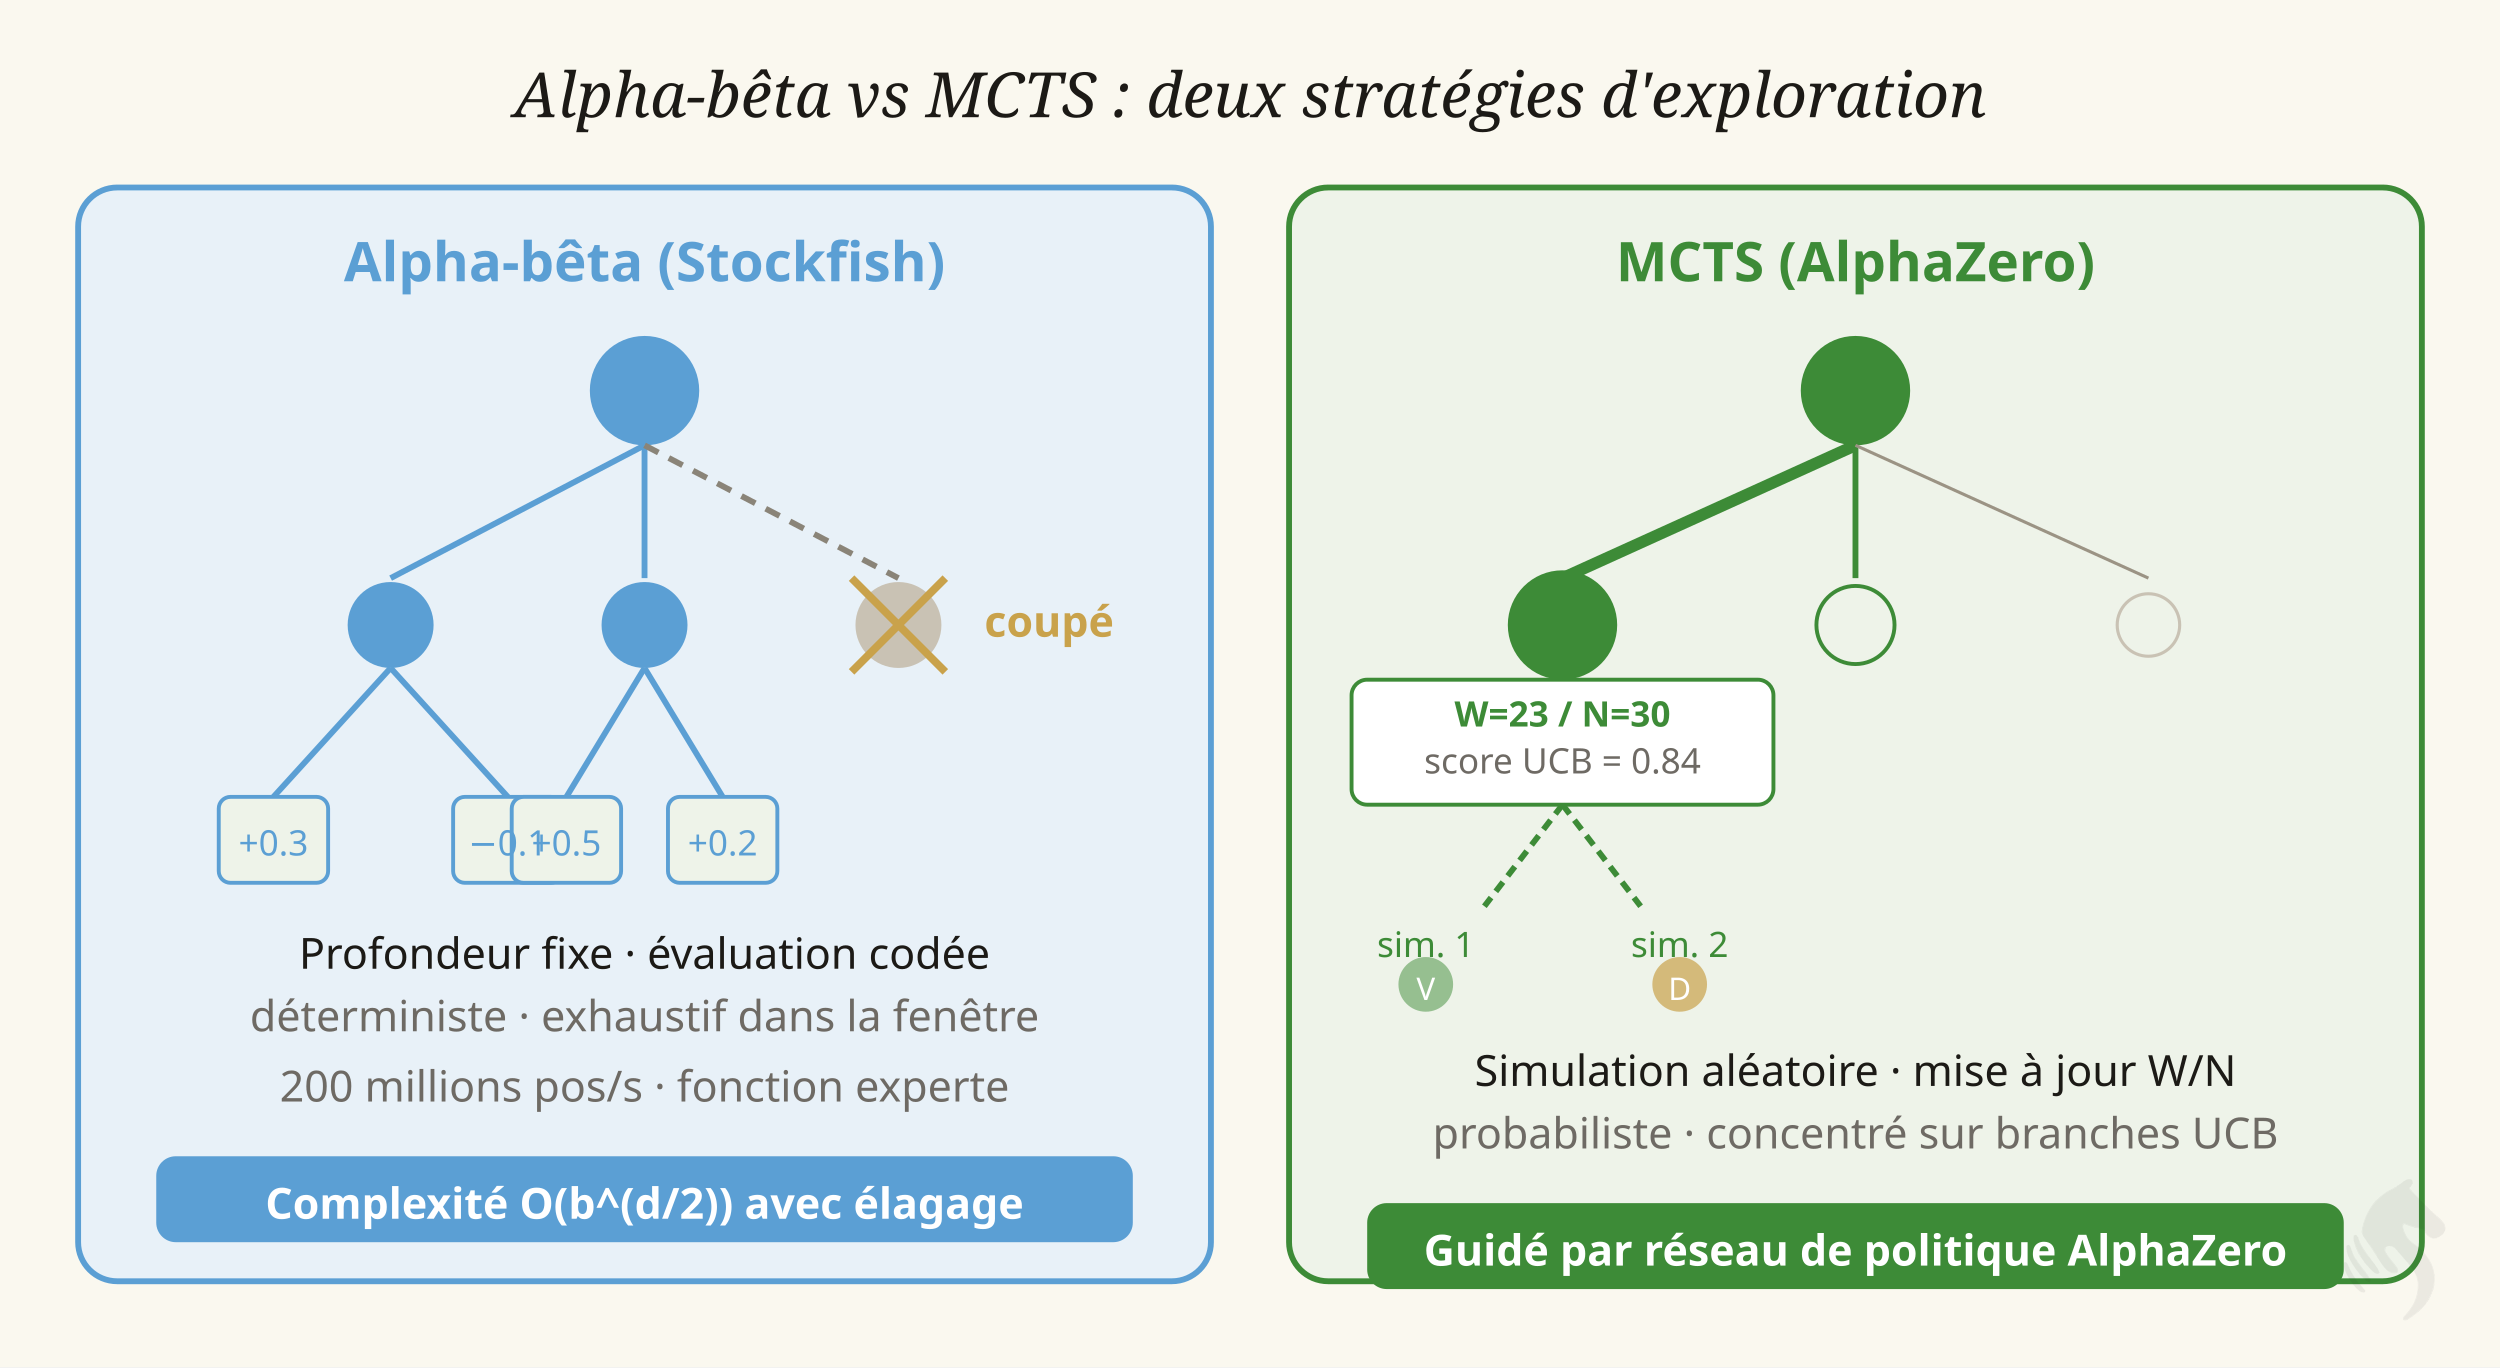
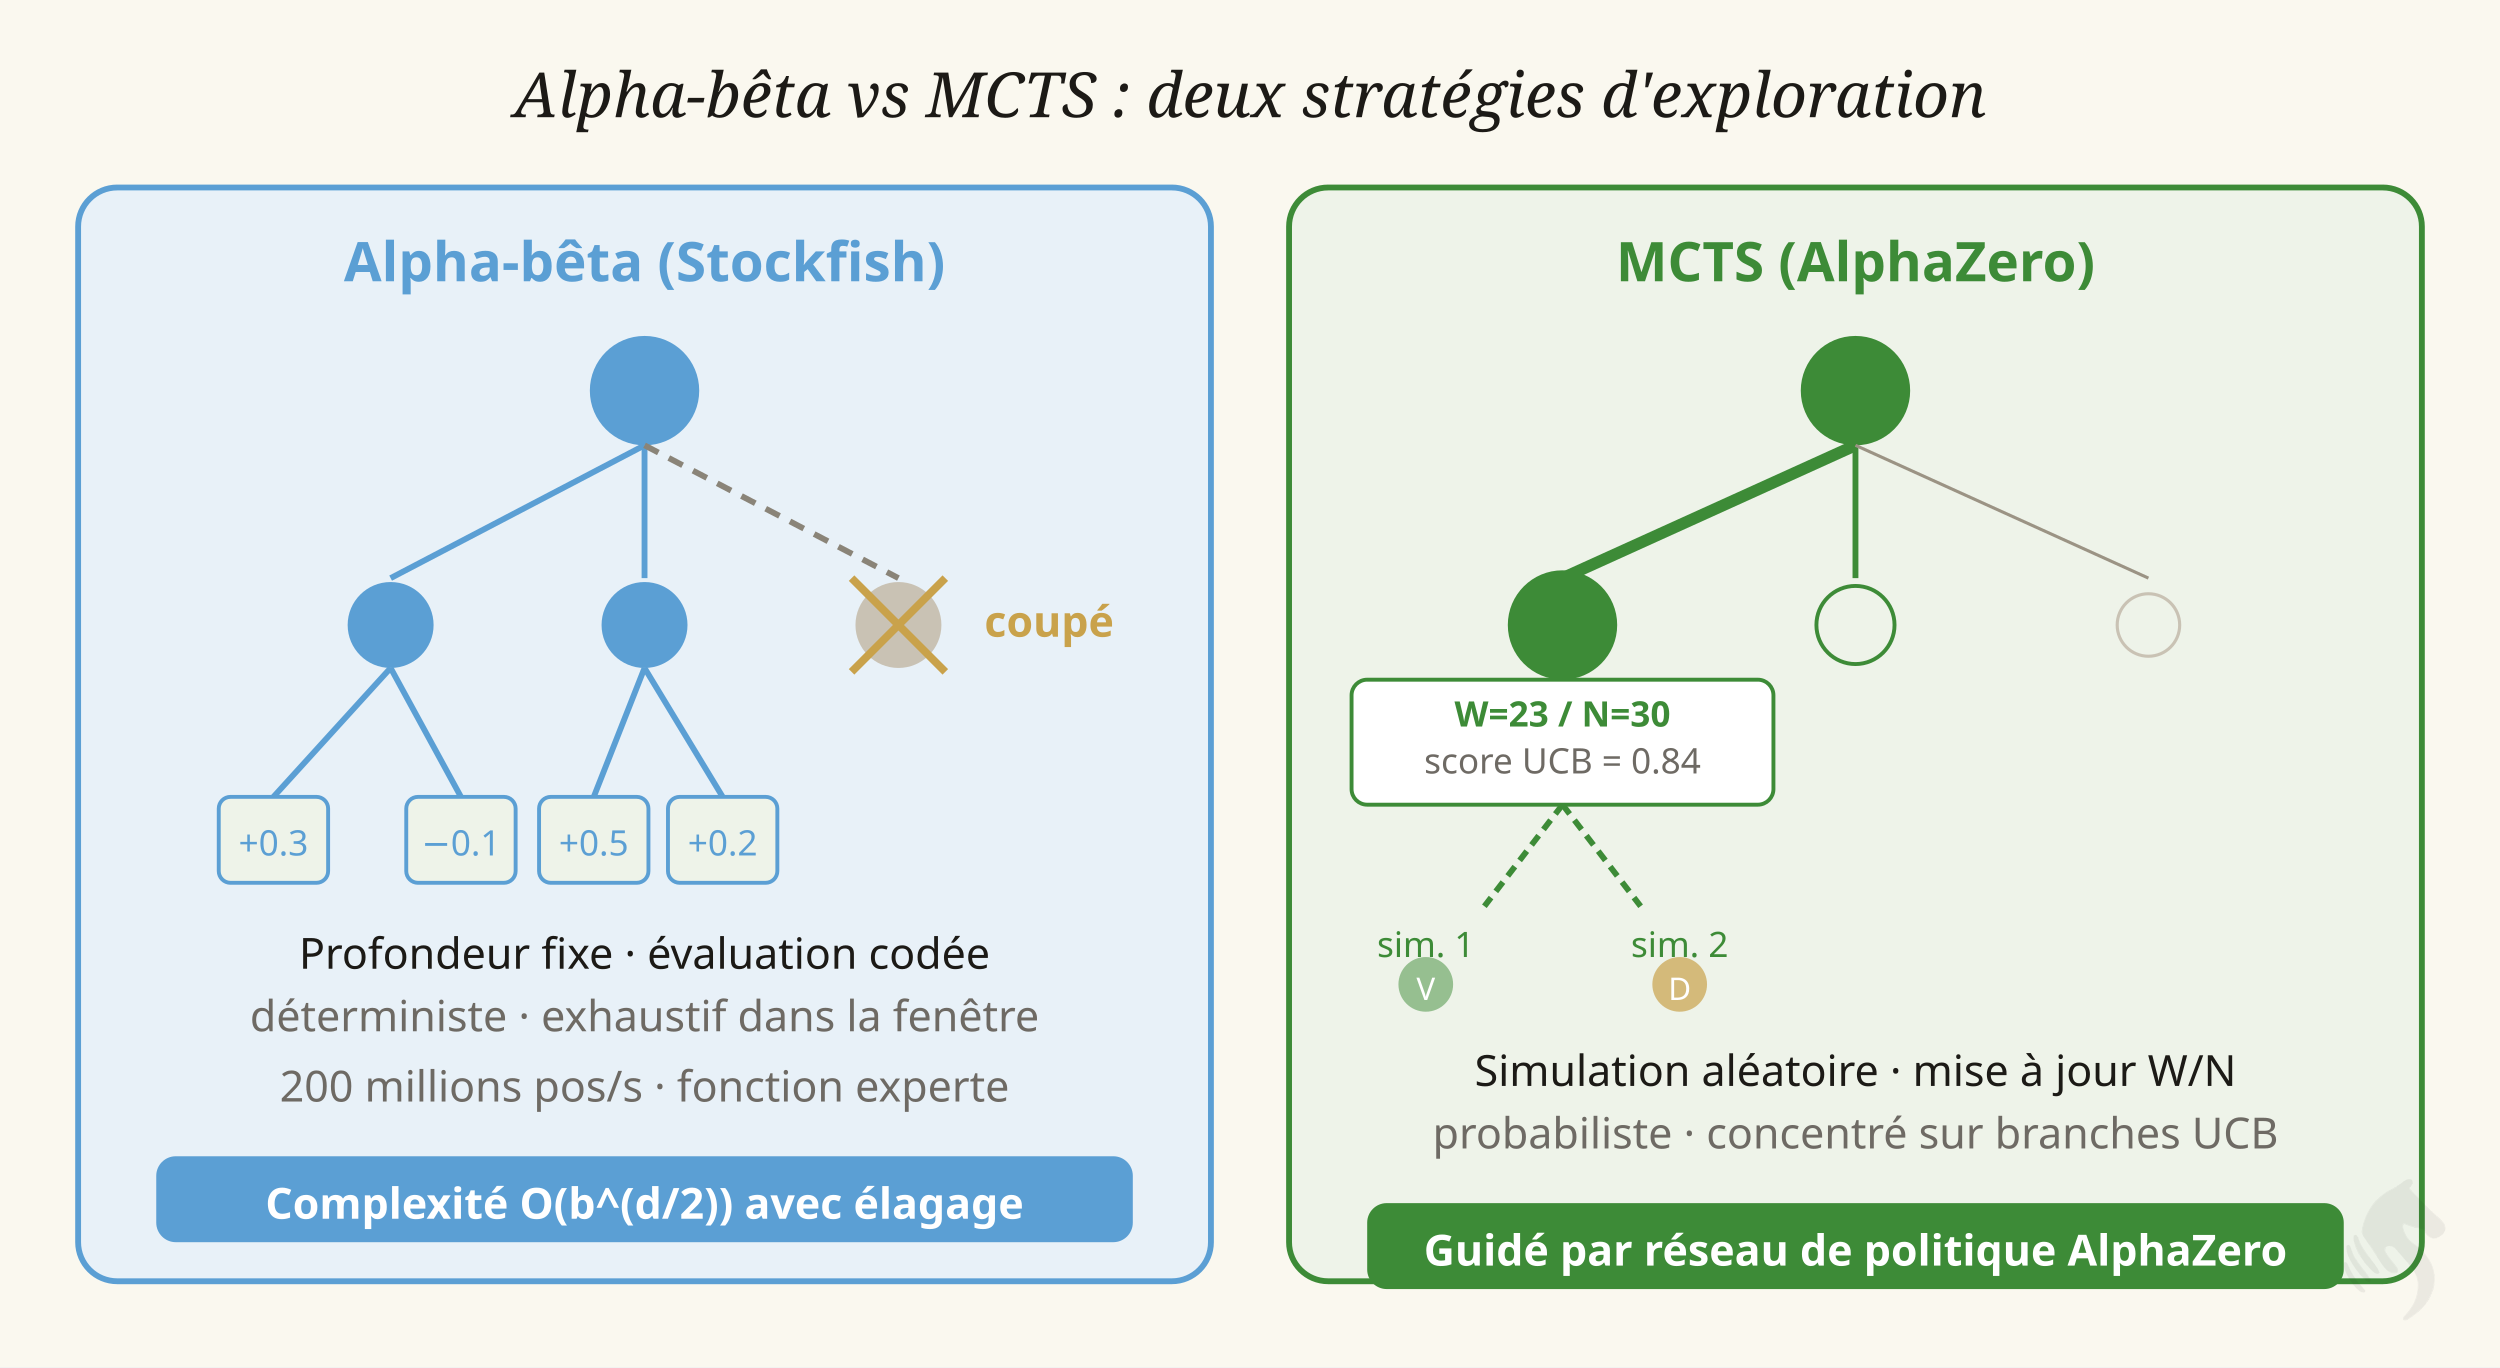
<svg xmlns="http://www.w3.org/2000/svg" width="640" height="350" viewBox="0 0 640 350" role="img" aria-labelledby="gnsi6">
  <rect width="640" height="350" fill="#faf8ef" />
  <text x="320" y="30" text-anchor="middle" font-family="Georgia, serif" font-size="16" font-style="italic" fill="#1c1a16">Alpha-bêta vs MCTS : deux stratégies d'exploration</text>
  <rect x="20" y="48" width="290" height="280" rx="10" fill="#e8f1f8" stroke="#5b9fd4" stroke-width="1.5" />
  <text x="165" y="72" text-anchor="middle" font-family="system-ui, sans-serif" font-size="14" font-weight="800" fill="#5b9fd4">Alpha-bêta (Stockfish)</text>
  <circle cx="165" cy="100" r="14" fill="#5b9fd4" />
  <line x1="165" y1="114" x2="100" y2="148" stroke="#5b9fd4" stroke-width="1.5" />
  <line x1="165" y1="114" x2="165" y2="148" stroke="#5b9fd4" stroke-width="1.5" />
  <line x1="165" y1="114" x2="230" y2="148" stroke="#8a8478" stroke-width="1.5" stroke-dasharray="4 3" />
  <circle cx="100" cy="160" r="11" fill="#5b9fd4" />
  <circle cx="165" cy="160" r="11" fill="#5b9fd4" />
  <circle cx="230" cy="160" r="11" fill="#c9c2b4" />
  <line x1="218" y1="148" x2="242" y2="172" stroke="#c9a24b" stroke-width="2" />
  <line x1="218" y1="172" x2="242" y2="148" stroke="#c9a24b" stroke-width="2" />
  <text x="252" y="163" font-family="system-ui, sans-serif" font-size="11" font-weight="700" fill="#c9a24b">coupé</text>
  <line x1="100" y1="171" x2="70" y2="204" stroke="#5b9fd4" stroke-width="1.5" />
-   <line x1="100" y1="171" x2="130" y2="204" stroke="#5b9fd4" stroke-width="1.5" />
-   <line x1="165" y1="171" x2="145" y2="204" stroke="#5b9fd4" stroke-width="1.5" />
+   <line x1="100" y1="171" x2="118" y2="204" stroke="#5b9fd4" stroke-width="1.5" />
+   <line x1="165" y1="171" x2="152" y2="204" stroke="#5b9fd4" stroke-width="1.5" />
  <line x1="165" y1="171" x2="185" y2="204" stroke="#5b9fd4" stroke-width="1.5" />
  <rect x="56" y="204" width="28" height="22" rx="3" fill="#eef3e9" stroke="#5b9fd4" stroke-width="1" />
-   <rect x="116" y="204" width="28" height="22" rx="3" fill="#eef3e9" stroke="#5b9fd4" stroke-width="1" />
-   <rect x="131" y="204" width="28" height="22" rx="3" fill="#eef3e9" stroke="#5b9fd4" stroke-width="1" />
+   <rect x="104" y="204" width="28" height="22" rx="3" fill="#eef3e9" stroke="#5b9fd4" stroke-width="1" />
+   <rect x="138" y="204" width="28" height="22" rx="3" fill="#eef3e9" stroke="#5b9fd4" stroke-width="1" />
  <rect x="171" y="204" width="28" height="22" rx="3" fill="#eef3e9" stroke="#5b9fd4" stroke-width="1" />
  <text x="70" y="219" text-anchor="middle" font-family="system-ui, sans-serif" font-size="9" fill="#5b9fd4">+0.3</text>
-   <text x="130" y="219" text-anchor="middle" font-family="system-ui, sans-serif" font-size="9" fill="#5b9fd4">−0.1</text>
-   <text x="145" y="219" text-anchor="middle" font-family="system-ui, sans-serif" font-size="9" fill="#5b9fd4">+0.5</text>
+   <text x="118" y="219" text-anchor="middle" font-family="system-ui, sans-serif" font-size="9" fill="#5b9fd4">−0.1</text>
+   <text x="152" y="219" text-anchor="middle" font-family="system-ui, sans-serif" font-size="9" fill="#5b9fd4">+0.5</text>
  <text x="185" y="219" text-anchor="middle" font-family="system-ui, sans-serif" font-size="9" fill="#5b9fd4">+0.2</text>
  <text x="165" y="248" text-anchor="middle" font-family="system-ui, sans-serif" font-size="11" fill="#1c1a16">Profondeur fixe · évaluation codée</text>
  <text x="165" y="264" text-anchor="middle" font-family="system-ui, sans-serif" font-size="11" fill="#6e6a64">déterministe · exhaustif dans la fenêtre</text>
  <text x="165" y="282" text-anchor="middle" font-family="system-ui, sans-serif" font-size="11" fill="#6e6a64">200 millions pos/s · fonction experte</text>
  <rect x="40" y="296" width="250" height="22" rx="5" fill="#5b9fd4" />
  <text x="165" y="312" text-anchor="middle" font-family="system-ui, sans-serif" font-size="11" font-weight="700" fill="#fff">Complexité O(b^(d/2)) avec élagage</text>
  <rect x="330" y="48" width="290" height="280" rx="10" fill="#eef3e9" stroke="#3d8b37" stroke-width="1.5" />
  <text x="475" y="72" text-anchor="middle" font-family="system-ui, sans-serif" font-size="14" font-weight="800" fill="#3d8b37">MCTS (AlphaZero)</text>
  <circle cx="475" cy="100" r="14" fill="#3d8b37" />
  <line x1="475" y1="114" x2="400" y2="148" stroke="#3d8b37" stroke-width="3" />
  <line x1="475" y1="114" x2="475" y2="148" stroke="#3d8b37" stroke-width="1.5" />
  <line x1="475" y1="114" x2="550" y2="148" stroke="#9b9384" stroke-width="0.8" />
  <circle cx="400" cy="160" r="14" fill="#3d8b37" />
  <circle cx="475" cy="160" r="10" fill="#eef3e9" stroke="#3d8b37" stroke-width="1" />
  <circle cx="550" cy="160" r="8" fill="#eef3e9" stroke="#c9c2b4" stroke-width="0.8" />
  <rect x="346" y="174" width="108" height="32" rx="4" fill="#fff" stroke="#3d8b37" stroke-width="1" />
  <text x="400" y="186" text-anchor="middle" font-family="system-ui, sans-serif" font-size="9" font-weight="700" fill="#3d8b37">W=23 / N=30</text>
  <text x="400" y="198" text-anchor="middle" font-family="system-ui, sans-serif" font-size="9" fill="#6e6a64">score UCB = 0.84</text>
  <line x1="400" y1="206" x2="380" y2="232" stroke="#3d8b37" stroke-width="1.5" stroke-dasharray="3 2" />
  <line x1="400" y1="206" x2="420" y2="232" stroke="#3d8b37" stroke-width="1.5" stroke-dasharray="3 2" />
  <text x="365" y="245" text-anchor="middle" font-family="system-ui, sans-serif" font-size="9" fill="#3d8b37">sim. 1</text>
  <text x="430" y="245" text-anchor="middle" font-family="system-ui, sans-serif" font-size="9" fill="#3d8b37">sim. 2</text>
  <circle cx="365" cy="252" r="7" fill="#3d8b37" opacity="0.5" />
  <circle cx="430" cy="252" r="7" fill="#c9a24b" opacity="0.7" />
  <text x="365" y="256" text-anchor="middle" font-family="system-ui, sans-serif" font-size="8" fill="#fff">V</text>
  <text x="430" y="256" text-anchor="middle" font-family="system-ui, sans-serif" font-size="8" fill="#fff">D</text>
  <text x="475" y="278" text-anchor="middle" font-family="system-ui, sans-serif" font-size="11" fill="#1c1a16">Simulation aléatoire · mise à jour W/N</text>
  <text x="475" y="294" text-anchor="middle" font-family="system-ui, sans-serif" font-size="11" fill="#6e6a64">probabiliste · concentré sur branches UCB</text>
  <rect x="350" y="308" width="250" height="22" rx="5" fill="#3d8b37" />
  <text x="475" y="324" text-anchor="middle" font-family="system-ui, sans-serif" font-size="11" font-weight="700" fill="#fff">Guidé par réseau de politique AlphaZero</text>
  <g id="wm" opacity="0.07" transform="translate(600.0,301.9) scale(0.0416)" aria-hidden="true">
    <g fill="#1e1e1e" fill-rule="evenodd">
      <path d="M411.5-.5h-16a76 76 0 0 0-24.5 12q-.62-.7-1.5-1l-2 4a4 4 0 0 1-1.5-1 7 7 0 0 1-2.5 3.5 253 253 0 0 0-17 13q-1.42.93-2.5-.5-5.2 7.95-14.5 9a9.4 9.4 0 0 1-4 6q2.3.02 1.5 2A461 461 0 0 1 278.5 73q-13.2 7.95-26 16.5-1.59-1.38 0-3-2.35.35-4 2 .9.98 2 2-92.12 67.08-125.5 177a1316 1316 0 0 0-10 44 51.2 51.2 0 0 0 4.5 31q.1 3.33-2 1l4.5 11q1-2 2 0l5 10 1-1q6 10.95 13 21a651 651 0 0 1 18.5 25 3.4 3.4 0 0 1 1.5-3q21.52 33 43 66 .3 3.4-2.5 1v2a1542 1542 0 0 1 21 32q1 0 1 1a319 319 0 0 0 25 35 160 160 0 0 0 27 25 3.1 3.1 0 0 1 1-3q23.18 14.62 49 5.5 5-2.83 4-8.5-.15-4.6-1.5-9a618 618 0 0 0-55.5-73.5q3-.91 5 1.5a23.5 23.5 0 0 0-7-9q.63 2.4 2 4.5-.17 2.58-1.5.5a364 364 0 0 1-17.5-26.5 50 50 0 0 1-4.5-22.5q.9-4.71 3-9 .63 1.88 2.5 2a7 7 0 0 1 2-3q9.28-8.1 22-8a86 86 0 0 1 23 4.5 11 11 0 0 1 3 4.5q2.58-1.75 5 .5l21.5 23.5q.74 1.95.5 4 3.56 1 6 4a1094 1094 0 0 0 30 34.5l-1 1q3.7 2.7 7.5 5.5a23 23 0 0 1 2 5l5 3a22 22 0 0 0 5.5 8 11.5 11.5 0 0 0 4 4 3.9 3.9 0 0 0-2-3.5q1.7-1.12 3 .5a705 705 0 0 1 42 57.5q-.65 1.46-2 1.5a169 169 0 0 1 10 19 3.8 3.8 0 0 0-.5 4q1 2 2 0 1.4 2.05 2.5 4-.25-2.55.5-5a185 185 0 0 1 11 83q-1 2-2 0a9 9 0 0 0-1.5-4v9a2.3 2.3 0 0 0 1.5-1q.75 10.55-1 21a337 337 0 0 1-18 56l-2.5 3q-1.2-.69-1-2a36 36 0 0 0-4 7 5.2 5.2 0 0 0 3.5-4 4.3 4.3 0 0 1 0 4 350 350 0 0 1-33 52 1108 1108 0 0 1-30 35q-7.17 20.32 13.5 14.5a34 34 0 0 1 6-3 1496 1496 0 0 1 54-37 942 942 0 0 0 29-27q1.25-1.03 2 .5a11 11 0 0 0-3 4q1.35-1.65 2.5 0a29 29 0 0 1 4.5-6 40 40 0 0 0 9-10.5l6-4-1-1a25 25 0 0 1 8.5-7.5q-1.47-2.67 1-5 .22 4.17 2.5 1.5-1.94-3.13 2-4l-1-1q1.48-3.25 4-5.5a8 8 0 0 0-3-1q37.8-53.63 47.5-119 8.4-83.08-38-152a364 364 0 0 0-28-35q-1.03-1.25.5-2 3.58 2.23 2-1l-4-2a5 5 0 0 1-3-.5 484 484 0 0 0-70-58q-.7-.62-1-1.5 1.05-.43 2-1v-3a6 6 0 0 1-5-2q-.66-.1-1 .5 3.72 2.61 0 3-34.57-32.88-46-79.5.2-2.3 2-3v-4q-1.94 5.58-3.5 0-1-9 0-18 2.16-6.4 8.5-8a78 78 0 0 1 22 7.5 403 403 0 0 0 66 18l9 3q-2.45.75-5 .5-1.59 1.6 0 3a16 16 0 0 1 6.5-1 7.3 7.3 0 0 1 2 3q1.38-2.6 3.5-2-1.1-2.32-4-2.5 15.09-2.3 25.5 8.5 5.35 10.23 10 21 12.95 20.94 36.5 28.5-1.88.63-2 2.5a30 30 0 0 0 12.5 3q4.43-.1 8-2 3.2 3.87 5.5-1 1.2.69 1 2a39 39 0 0 0 4.5-2l1 1q.69-1.87-1.5-2.5a12 12 0 0 0 7-3q1.88-1.1 3 .5 2.22-3.62 6-2a8.7 8.7 0 0 1 3-4 41 41 0 0 1 12-6.5l-2-1 5.5-3.5q.62.7 1.5 1 1.82-1.15 0-2.5 1.42-.93 2.5.5a5.8 5.8 0 0 1 .5-4 39 39 0 0 1 6-4.5q-1.55-2.25.5-4.5 3.25-3.5 5-8 1.38-.64 2.5-1-.8-1.05-2-1.5 1.85-5.82 3-11.5v-10h-1q-.85 6-2.5 12-.16-4.46.5-9a63 63 0 0 0-12.5-31 478 478 0 0 0-45.5-44.5q3.06.72 6 2.5-3.15-3.9-7-7.5l1-1q-1.4-1.05-2 .5 1.77 2.4-.5 4a781 781 0 0 1-67.5-65.5l1-.5a29 29 0 0 0 7 6 93 93 0 0 0-14-15 24.5 24.5 0 0 0-9-9.5l1-1a44 44 0 0 0-7-4.5q1.44 2.2 3.5 4 1 1.5 0 3l-72-76q-5.34-7.85 1.5-14.5 1.98-.8 2 1.5a69 69 0 0 1 6-3.5q-1.95-1.94 0-3.5a31 31 0 0 0 6-12q2.05.24 4-.5a79 79 0 0 0-1.5-17.5 94 94 0 0 0-5-10l-1 1a87 87 0 0 0-5.5-3" />
      <path d="M325.5 44.5q-3.85 1.03-7 3.5a4.2 4.2 0 0 1-4.5-.5q-2.75 2.49-3.5 6-6.97 2.94-14 6-6.75 3.75-13.5 8-.62-.7-1.5-1a37.6 37.6 0 0 1-17 10.5 263 263 0 0 0-12 9.5q-1.59 1.62 0 3 12.8-8.55 26-16.5A461 461 0 0 0 327 46.5q.8-1.98-1.5-2m148 86-21-24a209 209 0 0 1-21-21.5l-8.5-8.5q-4.8-3.3-6-9-9.1-4.3-11.5-13a13 13 0 0 0 3-6q-.02-2.3-2-1.5-6.84 6.65-1.5 14.5l72 76q1-1.5 0-3a20 20 0 0 1-3.5-4m89 86a198 198 0 0 0-17.5-15q.4-2.17-.5-4-3.63-1.2-7-3a26 26 0 0 0-6-6 430 430 0 0 1-27-27.5 2.4 2.4 0 0 0-2-.5 29 29 0 0 1-7-6l-1 .5a781 781 0 0 0 67.5 65.5q2.27-1.6.5-4m-314-128a247 247 0 0 0-42 35.5 14.5 14.5 0 0 1-5 4l1 1a9.3 9.3 0 0 1-6 2.5 76 76 0 0 1-16 20q.3.88 1 1.5a9.4 9.4 0 0 0-5.5 6.5q-1-2-2 0-.93 1.42.5 2.5a25 25 0 0 0-6.5 8.5q-1.6 1.05-3.5 1.5 1.21.45 2 1.5a43 43 0 0 0-7 10 352 352 0 0 0-19.5 37 2.9 2.9 0 0 1-2.5 1 3.3 3.3 0 0 0 2 1.5 47 47 0 0 1-3.5 5.5l-12 34q-.98-1.8-1.5 0 1.4 1.9.5 4a33 33 0 0 1-3.5 5.5q.78.84 1 2a212 212 0 0 0-10 49.5 36 36 0 0 0 7 20q2.1 2.33 2-1a51.2 51.2 0 0 1-4.5-31 1316 1316 0 0 1 10-44q33.38-109.92 125.5-177-1.1-1.02-2-2m376 206q-.5-10.25-5-19.5 1.5-4.37-1.5-.5l-6.5-11q-5.55-3.6-7.5-10l-1 1q-3.75-5.75-9.5-9.5l1-1a850 850 0 0 0-9-7q1.14-2.04-1.5-3.5-1.08 1.43-2.5.5-2.84-1.65-2-4a5 5 0 0 0-3-.5 5 5 0 0 0-.5-3l-1 1a7 7 0 0 0-4.5-3 21 21 0 0 0-6-2.5 478 478 0 0 1 45.5 44.5 63 63 0 0 1 12.5 31q-.66 4.54-.5 9 1.65-6 2.5-12m-259 3v-1q-2.22-5.79 1-11.5l-2-2a67 67 0 0 0 1.5-5.5q.93 7.1 3.5 1-2.43-3.37 2-4a4.3 4.3 0 0 1 2.5 3q.45-1.21 1.5-2 2.3.75 4 2a326 326 0 0 1 28 10.5q11.4 3.22 23 6 1.05 1.6 1.5 3.5 1-4 2 0 1.08-1.43 2.5-.5-1.81 1.35 0 2.5 3.25-.47 7-2 1.85.03 3 1 5.83.22 11 2h5q2.55.25 5-.5l-9-3a403 403 0 0 1-66-18 78 78 0 0 0-22-7.5q-6.34 1.6-8.5 8-1 9 0 18 1.56 5.58 3.5 0m109 6a4.7 4.7 0 0 1 4 3q3.6-3.98 6 1l1-2 4 2a65 65 0 0 1 7.5 10q1.1 3.55 2.5 7-1.77 2.95 2 4 13.35 23.91 39 33 .12-1.87 2-2.5-23.55-7.56-36.5-28.5a305 305 0 0 0-10-21q-10.41-10.8-25.5-8.5 2.9.18 4 2.5m-410 86a9 9 0 0 0 1.5-4 310 310 0 0 0 37.5 86q-1.1 1.02-2 2a40 40 0 0 0 8.5 12 139 139 0 0 0 15 21q2.31 2.97 1.5 6 5.9 1.14 7.5 7 5.7 2.47 5 8 3.8 1.06 6.5 4 20.24 25.5 46 45.5a39 39 0 0 0 20 5 46 46 0 0 1 9-7.5 818 818 0 0 1-10-21.5q1.43-1.08.5-2.5a27 27 0 0 1-3.5-2 185 185 0 0 0-16-23.5q1.43-1.08.5-2.5a13.3 13.3 0 0 1-5.5-5 617 617 0 0 0-22.5-29v-4l-1 1a13 13 0 0 1-4.5-6 11.5 11.5 0 0 1-4-4q-.03 2.3-2 1.5A471 471 0 0 1 97 390.5q-1.8-3.04-.5-6 1.02.54 2 1a9 9 0 0 0-2-4.5q3.83-2.28-1-2.5a597 597 0 0 1-7-18.5l2-1a3.3 3.3 0 0 1-2-3.5 3.1 3.1 0 0 1-3-1q-7.35-19.46-24-8 1.03 2.34-.5 5a97 97 0 0 0 3.5 38" />
      <path d="M365.5 301.5q-1.8.7-2 3 11.43 46.62 46 79.5 3.72-.39 0-3 .34-.6 1-.5-2.4-2.22-5-4.5l2-2q-2.45-.75-5-.5a8.4 8.4 0 0 0-.5-4q-1.72 1.44-3-1a28 28 0 0 1-3.5-6q-.5 2-1 0a143 143 0 0 1-18-31q-6.22-11.64-9-27a7 7 0 0 0-2-3m-211 174a45 45 0 0 1-9.5-15q-1 2-2 0a41 41 0 0 0-6-9l-1-5-1 1a989 989 0 0 1-17.5-25.5q.7-.62 1-1.5a7.7 7.7 0 0 1-5-6 163 163 0 0 1-15-29q-.98-.46-2-1-1.3 2.96.5 6a471 471 0 0 0 55.5 86.5q1.97.8 2-1.5m-90-86q-2.05 2.77 1.5 4 3.6 16.25 9.5 30.5-2.48 3.62 2 3.5 3.65 9.3 8 18.5l-1 1a11.4 11.4 0 0 1 6 8q-.7.62-1 1.5a10.5 10.5 0 0 1 3.5 5l1-1a62 62 0 0 0 7.5 13q.9-.98 2-2a310 310 0 0 1-37.5-86 9 9 0 0 1-1.5 4m48 210a3.9 3.9 0 0 0-2-3.5q1.7-1.12 3 .5a127 127 0 0 0 39 32q11.3 4.6 8.5-7a147 147 0 0 0-17-32 1467 1467 0 0 0-40-51 554 554 0 0 1-48.5-75l1-1q.84 5.22 6 5a51.6 51.6 0 0 1-11.5-27l-1 2a159 159 0 0 0-11-31 14.3 14.3 0 0 0-10.5-8q-3.2.01-6 1.5-2.85 3.45-6 6.5-.87 16.85 3 33.5a3.6 3.6 0 0 1-2 2q1.38.56 2.5 1.5 3.15 9.81 6.5 19.5-1.21.45-2 1.5a29 29 0 0 0 5.5 7A256 256 0 0 0 55.5 525l-2 1a6.4 6.4 0 0 0 4 1.5 332 332 0 0 0 38.5 53l3.5 5.5-1 1q1.9 1.67 3.5.5a36 36 0 0 0 10.5 12m303-214q-.95.57-2 1 .3.88 1 1.5a484 484 0 0 1 70 58q1.42.72 3 .5a43 43 0 0 0-10-12.5l1-1q-2.66 1.47-5-1a36 36 0 0 0-10-10q1.81-1.35 0-2.5a8 8 0 0 1-3.5 0q-4.57-5.7-10-8a13 13 0 0 0-6.5-5.5 11.5 11.5 0 0 1-3.5-4.5q-.62.7-1.5 1a17.7 17.7 0 0 0-8-5.5q-2.84-1.65-2-4-7.47-2.25-13-7.5m-254 24a526 526 0 0 1 23.5 37 55 55 0 0 1 9 15l1-1a65 65 0 0 0 8.5 13q2.8 2.4 2.5-1-21.48-33-43-66a3.4 3.4 0 0 0-1.5 3m111 63q.16-.93 1-1.5a7 7 0 0 1-3.5-2.5 17.5 17.5 0 0 0-5.5-8q3.7-4.18-2.5-5a41 41 0 0 1-7.5-18.5l2-3a7.2 7.2 0 0 1-2-4.5 3.1 3.1 0 0 0 3-1 37 37 0 0 0-1-7q-1.87-.12-2.5-2a36 36 0 0 0-3 9 50 50 0 0 0 4.5 22.5 364 364 0 0 0 17.5 26.5q1.33 2.08 1.5-.5-1.37-2.1-2-4.5m-272 45v19q2.55 12.15 7 24 15.37 37.49 37 68a54 54 0 0 0 9 12.5q-1.58 2.58 2 3l-1 1 5.5 4.5a82 82 0 0 0 9 12q6.5 6.26 12.5 13 9.5 6.75 17.5 15l1-1q4.56 3.52 9 7l1-2a89 89 0 0 0 13.5 3.5q13.85-4.6 6.5-17.5-1.73 1.44-3-1a307 307 0 0 1-13.5-16 16 16 0 0 0-6-5.5q1.43-1.08.5-2.5a27.2 27.2 0 0 1-12.5-15 3.1 3.1 0 0 1-3-1q-7.5-10.25-15.5-20-.93-1.42.5-2.5a16 16 0 0 1-6-5.5 880 880 0 0 1-19-29.5q.7-.62 1-1.5a8 8 0 0 1-4-4 94 94 0 0 1-12.5-26l-1 1q-3.8-4.62-1.5-10a3.1 3.1 0 0 1-3-1 198 198 0 0 1-7-15.5l1-1a55 55 0 0 1-9-11q-2.85-1.46-6-2l3-1a22 22 0 0 0-9 2 11.4 11.4 0 0 0-4 6.5m277 51a48 48 0 0 0 12 5q-.57 3.66 2 2a5.3 5.3 0 0 1 3.5 3l1-2a45 45 0 0 0 26 0q.45 1.21 1.5 2 1.27-3.4 4-2 1.81-1.15 0-2.5l3-1.5a21 21 0 0 0 3.5-4q1.4-8.23-1.5-16 .3-.88 1-1.5-5.22-1.95-4-7a193 193 0 0 1-18-23.5 16 16 0 0 0-3.5-3q-4.05-7.43-9-12a284 284 0 0 0-14-17q-.75-1.58.5-3a19 19 0 0 1-6-4 4.35 4.35 0 0 0-5-1.5 618 618 0 0 1 55.5 73.5q1.35 4.4 1.5 9 1 5.67-4 8.5-25.82 9.12-49-5.5a3.1 3.1 0 0 0-1 3m115-56a264 264 0 0 1 16 22q-1.7 3.04 1.5 1a494 494 0 0 1 16.5 23l7 10q1.35-.04 2-1.5a705 705 0 0 0-42-57.5q-1.3-1.62-3-.5a3.9 3.9 0 0 1 2 3.5" />
      <path d="M112.5 599.5q7 9.5 16 17 2 0 2 2 6.9 3.77 11 8.5l13 5.5a5.7 5.7 0 0 0 6 0q2.07 3.94 4 0-3.37-1.23-.5-3 .22-6.86.5-13.5l-3-3.5 3-2.5q-4.58-.9-7.5-4.5a79 79 0 0 0-10.5-16.5q2.67 1.47 5-1a12 12 0 0 1-8.5-3.5 92 92 0 0 0-17.5-23.5l2-1-6.5-4.5a2294 2294 0 0 1-34.5-47q-1 0-1-1-5.27-4.75-4-11.5-2.25-3.25-3.5.5A227 227 0 0 1 61.5 469q.84-.57 1-1.5-5.16.22-6-5l-1 1a554 554 0 0 0 48.5 75 1467 1467 0 0 1 40 51q10.5 14.98 17 32 2.8 11.6-8.5 7a127 127 0 0 1-39-32q-1.3-1.62-3-.5a3.9 3.9 0 0 1 2 3.5m335-4a3349 3349 0 0 1 7.5 35q2.3 19.53.5 39a9 9 0 0 1 1.5 4q1 2 2 0a185 185 0 0 0-11-83q-.75 2.45-.5 5m44-147q1.58 3.23-2 1-1.53.75-.5 2a364 364 0 0 1 28 35q46.4 68.92 38 152-9.7 65.37-47.5 119 1.46.15 3 1a12 12 0 0 0 3.5-6q1.58 1.52 3.5.5-1.16-8.12 7-11-1.6-1.75 1-2.5-.12-8.5 6-14-.81-.1-1-1a3.1 3.1 0 0 1 3-1 5.4 5.4 0 0 1 3-5.5q-1.2-.45-2-1.5a67 67 0 0 0 4.5-10l1 2a9 9 0 0 1 2.5-5l-1-2a6.3 6.3 0 0 1 4-.5 6.5 6.5 0 0 0-3-3 225 225 0 0 1 11-24.5q-.53-1.8-1.5 0-.3-4.51 1-9l1 1a67 67 0 0 0 1.5-13q7.4-.7 1-5a232 232 0 0 0 2-53l.5-5q.57.84 1.5 1a8 8 0 0 0-2.5-5q-6.56-49.08-31.5-89 2.03-1.77-.5-3l-1 1a696 696 0 0 1-17.5-26q-2.18-1.53-1-3.5-3.93-.91-5-4.5-1.26-.5-1-2a69 69 0 0 0-6.5-5q-.69-1.87 1.5-2.5a14 14 0 0 0-4-2.5m-36 230a273 273 0 0 1-13.5 57q-1.4.82-2.5 2 2.69 6.4-4 8.5l2 1a30 30 0 0 0-3 8.5q-.2 1.31 1 2l2.5-3a337 337 0 0 0 18-56 89 89 0 0 0 1-21q-.57.84-1.5 1m-25 84a185 185 0 0 1-24 38l-2.5 6a25 25 0 0 0-6.5 7q-13.95 16.7-28.5 33-1.16 4.05-3.5 7.5-1.35 4.25-1 8a16 16 0 0 1 6 5.5h14a20 20 0 0 1 10-3.5q1.71-1.12 0-2.5a81 81 0 0 0 18.5-12q.62.7 1.5 1a71 71 0 0 1 2-4q1-2 2 0 1.7-4.54 4.5-1a38 38 0 0 1 4.5-6.5 189 189 0 0 0 30.5-23.5q4.55 3.9 4-3a4.6 4.6 0 0 1 4.5-2v-3a5 5 0 0 0 3-.5 41 41 0 0 1 3-5.5 11 11 0 0 1 3-4q-.75-1.53-2-.5a942 942 0 0 1-29 27 1496 1496 0 0 0-54 37 34 34 0 0 0-6 3q-20.67 5.82-13.5-14.5a1108 1108 0 0 0 30-35 350 350 0 0 0 33-52 4.3 4.3 0 0 0 0-4 5.2 5.2 0 0 1-3.5 4" />
    </g>
  </g>
</svg>
